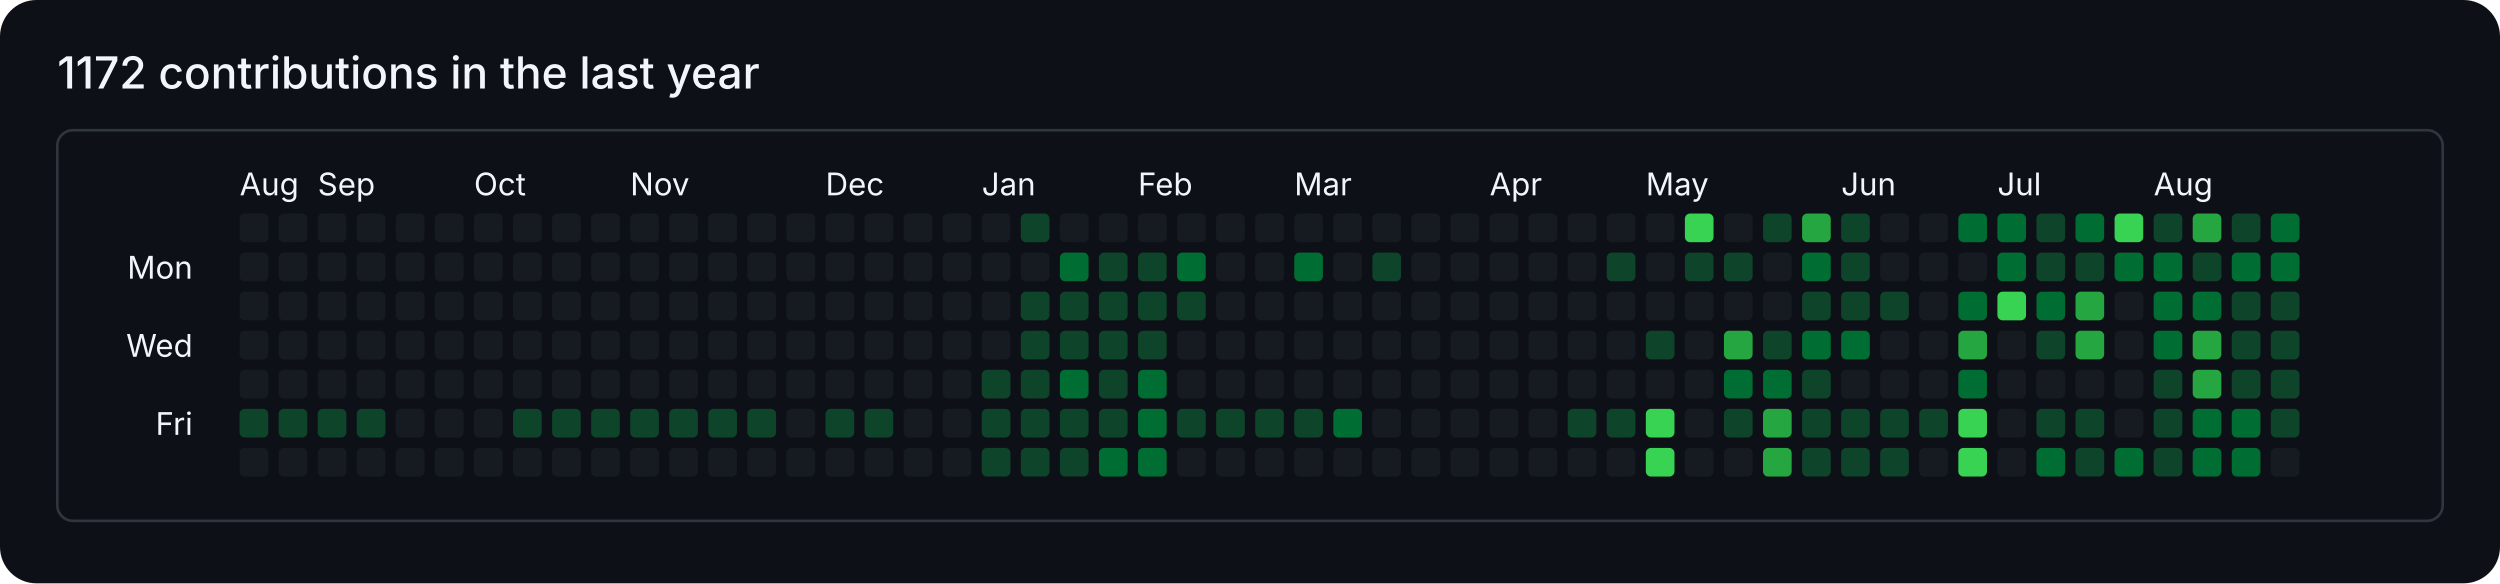
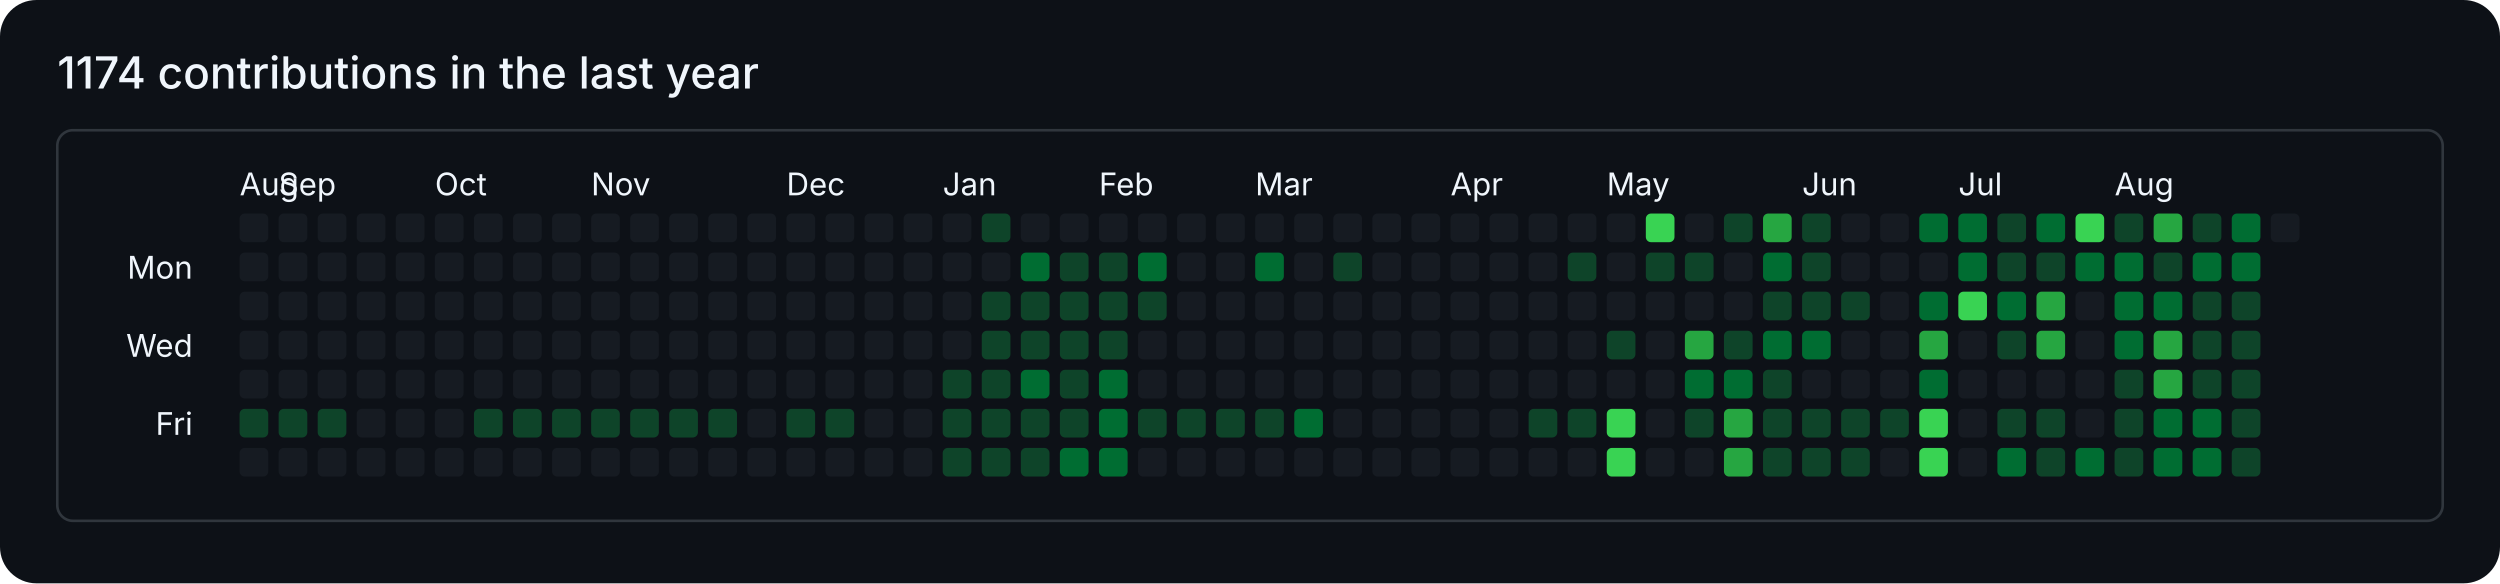
<svg xmlns="http://www.w3.org/2000/svg" width="1200" height="280" viewBox="0 0 960 224" fill="none" role="img" aria-label="AleksZyro GitHub contribution calendar">
  <style>
    .title { font: 500 17px -apple-system, BlinkMacSystemFont, 'Segoe UI', sans-serif; fill: #f0f6fc; }
    .month-label, .weekday-label, .legend, .hint { font: 400 12px -apple-system, BlinkMacSystemFont, 'Segoe UI', sans-serif; fill: #f0f6fc; }
    .hint, .legend-muted { fill: #8b949e; }
    .day-cell { shape-rendering: geometricPrecision; }
  </style>
  <rect width="960" height="224" rx="14" fill="#0d1117" />
-   <text x="22" y="34" class="title">1172 contributions in the last year</text>
+   <text x="22" y="34" class="title">1174 contributions in the last year</text>
  <rect x="22" y="50" width="916" height="150" rx="6" fill="none" stroke="#30363d" />
  <text x="92" y="75" class="month-label">Aug</text>
-   <text x="122" y="75" class="month-label">Sep</text>
-   <text x="182" y="75" class="month-label">Oct</text>
-   <text x="242" y="75" class="month-label">Nov</text>
-   <text x="317" y="75" class="month-label">Dec</text>
-   <text x="377" y="75" class="month-label">Jan</text>
-   <text x="437" y="75" class="month-label">Feb</text>
-   <text x="497" y="75" class="month-label">Mar</text>
-   <text x="572" y="75" class="month-label">Apr</text>
-   <text x="632" y="75" class="month-label">May</text>
-   <text x="707" y="75" class="month-label">Jun</text>
-   <text x="767" y="75" class="month-label">Jul</text>
-   <text x="827" y="75" class="month-label">Aug</text>
+   <text x="107" y="75" class="month-label">Sep</text>
+   <text x="167" y="75" class="month-label">Oct</text>
+   <text x="227" y="75" class="month-label">Nov</text>
+   <text x="302" y="75" class="month-label">Dec</text>
+   <text x="362" y="75" class="month-label">Jan</text>
+   <text x="422" y="75" class="month-label">Feb</text>
+   <text x="482" y="75" class="month-label">Mar</text>
+   <text x="557" y="75" class="month-label">Apr</text>
+   <text x="617" y="75" class="month-label">May</text>
+   <text x="692" y="75" class="month-label">Jun</text>
+   <text x="752" y="75" class="month-label">Jul</text>
+   <text x="812" y="75" class="month-label">Aug</text>
  <text x="74" y="107" class="weekday-label" text-anchor="end">Mon</text>
  <text x="74" y="137" class="weekday-label" text-anchor="end">Wed</text>
  <text x="74" y="167" class="weekday-label" text-anchor="end">Fri</text>
  <rect class="day-cell" x="92" y="82" width="11" height="11" rx="2" fill="#161b22" />
  <rect class="day-cell" x="92" y="97" width="11" height="11" rx="2" fill="#161b22" />
  <rect class="day-cell" x="92" y="112" width="11" height="11" rx="2" fill="#161b22" />
  <rect class="day-cell" x="92" y="127" width="11" height="11" rx="2" fill="#161b22" />
  <rect class="day-cell" x="92" y="142" width="11" height="11" rx="2" fill="#161b22" />
  <rect class="day-cell" x="92" y="157" width="11" height="11" rx="2" fill="#0e4429" />
  <rect class="day-cell" x="92" y="172" width="11" height="11" rx="2" fill="#161b22" />
  <rect class="day-cell" x="107" y="82" width="11" height="11" rx="2" fill="#161b22" />
  <rect class="day-cell" x="107" y="97" width="11" height="11" rx="2" fill="#161b22" />
  <rect class="day-cell" x="107" y="112" width="11" height="11" rx="2" fill="#161b22" />
  <rect class="day-cell" x="107" y="127" width="11" height="11" rx="2" fill="#161b22" />
  <rect class="day-cell" x="107" y="142" width="11" height="11" rx="2" fill="#161b22" />
  <rect class="day-cell" x="107" y="157" width="11" height="11" rx="2" fill="#0e4429" />
  <rect class="day-cell" x="107" y="172" width="11" height="11" rx="2" fill="#161b22" />
  <rect class="day-cell" x="122" y="82" width="11" height="11" rx="2" fill="#161b22" />
  <rect class="day-cell" x="122" y="97" width="11" height="11" rx="2" fill="#161b22" />
  <rect class="day-cell" x="122" y="112" width="11" height="11" rx="2" fill="#161b22" />
  <rect class="day-cell" x="122" y="127" width="11" height="11" rx="2" fill="#161b22" />
  <rect class="day-cell" x="122" y="142" width="11" height="11" rx="2" fill="#161b22" />
  <rect class="day-cell" x="122" y="157" width="11" height="11" rx="2" fill="#0e4429" />
  <rect class="day-cell" x="122" y="172" width="11" height="11" rx="2" fill="#161b22" />
  <rect class="day-cell" x="137" y="82" width="11" height="11" rx="2" fill="#161b22" />
  <rect class="day-cell" x="137" y="97" width="11" height="11" rx="2" fill="#161b22" />
  <rect class="day-cell" x="137" y="112" width="11" height="11" rx="2" fill="#161b22" />
  <rect class="day-cell" x="137" y="127" width="11" height="11" rx="2" fill="#161b22" />
  <rect class="day-cell" x="137" y="142" width="11" height="11" rx="2" fill="#161b22" />
-   <rect class="day-cell" x="137" y="157" width="11" height="11" rx="2" fill="#0e4429" />
+   <rect class="day-cell" x="137" y="157" width="11" height="11" rx="2" fill="#161b22" />
  <rect class="day-cell" x="137" y="172" width="11" height="11" rx="2" fill="#161b22" />
  <rect class="day-cell" x="152" y="82" width="11" height="11" rx="2" fill="#161b22" />
  <rect class="day-cell" x="152" y="97" width="11" height="11" rx="2" fill="#161b22" />
  <rect class="day-cell" x="152" y="112" width="11" height="11" rx="2" fill="#161b22" />
  <rect class="day-cell" x="152" y="127" width="11" height="11" rx="2" fill="#161b22" />
  <rect class="day-cell" x="152" y="142" width="11" height="11" rx="2" fill="#161b22" />
  <rect class="day-cell" x="152" y="157" width="11" height="11" rx="2" fill="#161b22" />
  <rect class="day-cell" x="152" y="172" width="11" height="11" rx="2" fill="#161b22" />
  <rect class="day-cell" x="167" y="82" width="11" height="11" rx="2" fill="#161b22" />
  <rect class="day-cell" x="167" y="97" width="11" height="11" rx="2" fill="#161b22" />
  <rect class="day-cell" x="167" y="112" width="11" height="11" rx="2" fill="#161b22" />
  <rect class="day-cell" x="167" y="127" width="11" height="11" rx="2" fill="#161b22" />
  <rect class="day-cell" x="167" y="142" width="11" height="11" rx="2" fill="#161b22" />
  <rect class="day-cell" x="167" y="157" width="11" height="11" rx="2" fill="#161b22" />
  <rect class="day-cell" x="167" y="172" width="11" height="11" rx="2" fill="#161b22" />
  <rect class="day-cell" x="182" y="82" width="11" height="11" rx="2" fill="#161b22" />
  <rect class="day-cell" x="182" y="97" width="11" height="11" rx="2" fill="#161b22" />
  <rect class="day-cell" x="182" y="112" width="11" height="11" rx="2" fill="#161b22" />
  <rect class="day-cell" x="182" y="127" width="11" height="11" rx="2" fill="#161b22" />
  <rect class="day-cell" x="182" y="142" width="11" height="11" rx="2" fill="#161b22" />
-   <rect class="day-cell" x="182" y="157" width="11" height="11" rx="2" fill="#161b22" />
+   <rect class="day-cell" x="182" y="157" width="11" height="11" rx="2" fill="#0e4429" />
  <rect class="day-cell" x="182" y="172" width="11" height="11" rx="2" fill="#161b22" />
  <rect class="day-cell" x="197" y="82" width="11" height="11" rx="2" fill="#161b22" />
  <rect class="day-cell" x="197" y="97" width="11" height="11" rx="2" fill="#161b22" />
  <rect class="day-cell" x="197" y="112" width="11" height="11" rx="2" fill="#161b22" />
  <rect class="day-cell" x="197" y="127" width="11" height="11" rx="2" fill="#161b22" />
  <rect class="day-cell" x="197" y="142" width="11" height="11" rx="2" fill="#161b22" />
  <rect class="day-cell" x="197" y="157" width="11" height="11" rx="2" fill="#0e4429" />
  <rect class="day-cell" x="197" y="172" width="11" height="11" rx="2" fill="#161b22" />
  <rect class="day-cell" x="212" y="82" width="11" height="11" rx="2" fill="#161b22" />
  <rect class="day-cell" x="212" y="97" width="11" height="11" rx="2" fill="#161b22" />
  <rect class="day-cell" x="212" y="112" width="11" height="11" rx="2" fill="#161b22" />
  <rect class="day-cell" x="212" y="127" width="11" height="11" rx="2" fill="#161b22" />
  <rect class="day-cell" x="212" y="142" width="11" height="11" rx="2" fill="#161b22" />
  <rect class="day-cell" x="212" y="157" width="11" height="11" rx="2" fill="#0e4429" />
  <rect class="day-cell" x="212" y="172" width="11" height="11" rx="2" fill="#161b22" />
  <rect class="day-cell" x="227" y="82" width="11" height="11" rx="2" fill="#161b22" />
  <rect class="day-cell" x="227" y="97" width="11" height="11" rx="2" fill="#161b22" />
  <rect class="day-cell" x="227" y="112" width="11" height="11" rx="2" fill="#161b22" />
  <rect class="day-cell" x="227" y="127" width="11" height="11" rx="2" fill="#161b22" />
  <rect class="day-cell" x="227" y="142" width="11" height="11" rx="2" fill="#161b22" />
  <rect class="day-cell" x="227" y="157" width="11" height="11" rx="2" fill="#0e4429" />
  <rect class="day-cell" x="227" y="172" width="11" height="11" rx="2" fill="#161b22" />
  <rect class="day-cell" x="242" y="82" width="11" height="11" rx="2" fill="#161b22" />
  <rect class="day-cell" x="242" y="97" width="11" height="11" rx="2" fill="#161b22" />
  <rect class="day-cell" x="242" y="112" width="11" height="11" rx="2" fill="#161b22" />
  <rect class="day-cell" x="242" y="127" width="11" height="11" rx="2" fill="#161b22" />
  <rect class="day-cell" x="242" y="142" width="11" height="11" rx="2" fill="#161b22" />
  <rect class="day-cell" x="242" y="157" width="11" height="11" rx="2" fill="#0e4429" />
  <rect class="day-cell" x="242" y="172" width="11" height="11" rx="2" fill="#161b22" />
  <rect class="day-cell" x="257" y="82" width="11" height="11" rx="2" fill="#161b22" />
  <rect class="day-cell" x="257" y="97" width="11" height="11" rx="2" fill="#161b22" />
  <rect class="day-cell" x="257" y="112" width="11" height="11" rx="2" fill="#161b22" />
  <rect class="day-cell" x="257" y="127" width="11" height="11" rx="2" fill="#161b22" />
  <rect class="day-cell" x="257" y="142" width="11" height="11" rx="2" fill="#161b22" />
  <rect class="day-cell" x="257" y="157" width="11" height="11" rx="2" fill="#0e4429" />
  <rect class="day-cell" x="257" y="172" width="11" height="11" rx="2" fill="#161b22" />
  <rect class="day-cell" x="272" y="82" width="11" height="11" rx="2" fill="#161b22" />
  <rect class="day-cell" x="272" y="97" width="11" height="11" rx="2" fill="#161b22" />
  <rect class="day-cell" x="272" y="112" width="11" height="11" rx="2" fill="#161b22" />
  <rect class="day-cell" x="272" y="127" width="11" height="11" rx="2" fill="#161b22" />
  <rect class="day-cell" x="272" y="142" width="11" height="11" rx="2" fill="#161b22" />
  <rect class="day-cell" x="272" y="157" width="11" height="11" rx="2" fill="#0e4429" />
  <rect class="day-cell" x="272" y="172" width="11" height="11" rx="2" fill="#161b22" />
  <rect class="day-cell" x="287" y="82" width="11" height="11" rx="2" fill="#161b22" />
  <rect class="day-cell" x="287" y="97" width="11" height="11" rx="2" fill="#161b22" />
  <rect class="day-cell" x="287" y="112" width="11" height="11" rx="2" fill="#161b22" />
  <rect class="day-cell" x="287" y="127" width="11" height="11" rx="2" fill="#161b22" />
  <rect class="day-cell" x="287" y="142" width="11" height="11" rx="2" fill="#161b22" />
-   <rect class="day-cell" x="287" y="157" width="11" height="11" rx="2" fill="#0e4429" />
+   <rect class="day-cell" x="287" y="157" width="11" height="11" rx="2" fill="#161b22" />
  <rect class="day-cell" x="287" y="172" width="11" height="11" rx="2" fill="#161b22" />
  <rect class="day-cell" x="302" y="82" width="11" height="11" rx="2" fill="#161b22" />
  <rect class="day-cell" x="302" y="97" width="11" height="11" rx="2" fill="#161b22" />
  <rect class="day-cell" x="302" y="112" width="11" height="11" rx="2" fill="#161b22" />
  <rect class="day-cell" x="302" y="127" width="11" height="11" rx="2" fill="#161b22" />
  <rect class="day-cell" x="302" y="142" width="11" height="11" rx="2" fill="#161b22" />
-   <rect class="day-cell" x="302" y="157" width="11" height="11" rx="2" fill="#161b22" />
+   <rect class="day-cell" x="302" y="157" width="11" height="11" rx="2" fill="#0e4429" />
  <rect class="day-cell" x="302" y="172" width="11" height="11" rx="2" fill="#161b22" />
  <rect class="day-cell" x="317" y="82" width="11" height="11" rx="2" fill="#161b22" />
  <rect class="day-cell" x="317" y="97" width="11" height="11" rx="2" fill="#161b22" />
  <rect class="day-cell" x="317" y="112" width="11" height="11" rx="2" fill="#161b22" />
  <rect class="day-cell" x="317" y="127" width="11" height="11" rx="2" fill="#161b22" />
  <rect class="day-cell" x="317" y="142" width="11" height="11" rx="2" fill="#161b22" />
  <rect class="day-cell" x="317" y="157" width="11" height="11" rx="2" fill="#0e4429" />
  <rect class="day-cell" x="317" y="172" width="11" height="11" rx="2" fill="#161b22" />
  <rect class="day-cell" x="332" y="82" width="11" height="11" rx="2" fill="#161b22" />
  <rect class="day-cell" x="332" y="97" width="11" height="11" rx="2" fill="#161b22" />
  <rect class="day-cell" x="332" y="112" width="11" height="11" rx="2" fill="#161b22" />
  <rect class="day-cell" x="332" y="127" width="11" height="11" rx="2" fill="#161b22" />
  <rect class="day-cell" x="332" y="142" width="11" height="11" rx="2" fill="#161b22" />
-   <rect class="day-cell" x="332" y="157" width="11" height="11" rx="2" fill="#0e4429" />
+   <rect class="day-cell" x="332" y="157" width="11" height="11" rx="2" fill="#161b22" />
  <rect class="day-cell" x="332" y="172" width="11" height="11" rx="2" fill="#161b22" />
  <rect class="day-cell" x="347" y="82" width="11" height="11" rx="2" fill="#161b22" />
  <rect class="day-cell" x="347" y="97" width="11" height="11" rx="2" fill="#161b22" />
  <rect class="day-cell" x="347" y="112" width="11" height="11" rx="2" fill="#161b22" />
  <rect class="day-cell" x="347" y="127" width="11" height="11" rx="2" fill="#161b22" />
  <rect class="day-cell" x="347" y="142" width="11" height="11" rx="2" fill="#161b22" />
  <rect class="day-cell" x="347" y="157" width="11" height="11" rx="2" fill="#161b22" />
  <rect class="day-cell" x="347" y="172" width="11" height="11" rx="2" fill="#161b22" />
  <rect class="day-cell" x="362" y="82" width="11" height="11" rx="2" fill="#161b22" />
  <rect class="day-cell" x="362" y="97" width="11" height="11" rx="2" fill="#161b22" />
  <rect class="day-cell" x="362" y="112" width="11" height="11" rx="2" fill="#161b22" />
  <rect class="day-cell" x="362" y="127" width="11" height="11" rx="2" fill="#161b22" />
-   <rect class="day-cell" x="362" y="142" width="11" height="11" rx="2" fill="#161b22" />
-   <rect class="day-cell" x="362" y="157" width="11" height="11" rx="2" fill="#161b22" />
-   <rect class="day-cell" x="362" y="172" width="11" height="11" rx="2" fill="#161b22" />
-   <rect class="day-cell" x="377" y="82" width="11" height="11" rx="2" fill="#161b22" />
+   <rect class="day-cell" x="362" y="142" width="11" height="11" rx="2" fill="#0e4429" />
+   <rect class="day-cell" x="362" y="157" width="11" height="11" rx="2" fill="#0e4429" />
+   <rect class="day-cell" x="362" y="172" width="11" height="11" rx="2" fill="#0e4429" />
+   <rect class="day-cell" x="377" y="82" width="11" height="11" rx="2" fill="#0e4429" />
  <rect class="day-cell" x="377" y="97" width="11" height="11" rx="2" fill="#161b22" />
-   <rect class="day-cell" x="377" y="112" width="11" height="11" rx="2" fill="#161b22" />
-   <rect class="day-cell" x="377" y="127" width="11" height="11" rx="2" fill="#161b22" />
+   <rect class="day-cell" x="377" y="112" width="11" height="11" rx="2" fill="#0e4429" />
+   <rect class="day-cell" x="377" y="127" width="11" height="11" rx="2" fill="#0e4429" />
  <rect class="day-cell" x="377" y="142" width="11" height="11" rx="2" fill="#0e4429" />
  <rect class="day-cell" x="377" y="157" width="11" height="11" rx="2" fill="#0e4429" />
  <rect class="day-cell" x="377" y="172" width="11" height="11" rx="2" fill="#0e4429" />
-   <rect class="day-cell" x="392" y="82" width="11" height="11" rx="2" fill="#0e4429" />
-   <rect class="day-cell" x="392" y="97" width="11" height="11" rx="2" fill="#161b22" />
+   <rect class="day-cell" x="392" y="82" width="11" height="11" rx="2" fill="#161b22" />
+   <rect class="day-cell" x="392" y="97" width="11" height="11" rx="2" fill="#006d32" />
  <rect class="day-cell" x="392" y="112" width="11" height="11" rx="2" fill="#0e4429" />
  <rect class="day-cell" x="392" y="127" width="11" height="11" rx="2" fill="#0e4429" />
-   <rect class="day-cell" x="392" y="142" width="11" height="11" rx="2" fill="#0e4429" />
+   <rect class="day-cell" x="392" y="142" width="11" height="11" rx="2" fill="#006d32" />
  <rect class="day-cell" x="392" y="157" width="11" height="11" rx="2" fill="#0e4429" />
  <rect class="day-cell" x="392" y="172" width="11" height="11" rx="2" fill="#0e4429" />
  <rect class="day-cell" x="407" y="82" width="11" height="11" rx="2" fill="#161b22" />
-   <rect class="day-cell" x="407" y="97" width="11" height="11" rx="2" fill="#006d32" />
+   <rect class="day-cell" x="407" y="97" width="11" height="11" rx="2" fill="#0e4429" />
  <rect class="day-cell" x="407" y="112" width="11" height="11" rx="2" fill="#0e4429" />
  <rect class="day-cell" x="407" y="127" width="11" height="11" rx="2" fill="#0e4429" />
-   <rect class="day-cell" x="407" y="142" width="11" height="11" rx="2" fill="#006d32" />
+   <rect class="day-cell" x="407" y="142" width="11" height="11" rx="2" fill="#0e4429" />
  <rect class="day-cell" x="407" y="157" width="11" height="11" rx="2" fill="#0e4429" />
-   <rect class="day-cell" x="407" y="172" width="11" height="11" rx="2" fill="#0e4429" />
+   <rect class="day-cell" x="407" y="172" width="11" height="11" rx="2" fill="#006d32" />
  <rect class="day-cell" x="422" y="82" width="11" height="11" rx="2" fill="#161b22" />
  <rect class="day-cell" x="422" y="97" width="11" height="11" rx="2" fill="#0e4429" />
  <rect class="day-cell" x="422" y="112" width="11" height="11" rx="2" fill="#0e4429" />
  <rect class="day-cell" x="422" y="127" width="11" height="11" rx="2" fill="#0e4429" />
-   <rect class="day-cell" x="422" y="142" width="11" height="11" rx="2" fill="#0e4429" />
-   <rect class="day-cell" x="422" y="157" width="11" height="11" rx="2" fill="#0e4429" />
+   <rect class="day-cell" x="422" y="142" width="11" height="11" rx="2" fill="#006d32" />
+   <rect class="day-cell" x="422" y="157" width="11" height="11" rx="2" fill="#006d32" />
  <rect class="day-cell" x="422" y="172" width="11" height="11" rx="2" fill="#006d32" />
  <rect class="day-cell" x="437" y="82" width="11" height="11" rx="2" fill="#161b22" />
-   <rect class="day-cell" x="437" y="97" width="11" height="11" rx="2" fill="#0e4429" />
+   <rect class="day-cell" x="437" y="97" width="11" height="11" rx="2" fill="#006d32" />
  <rect class="day-cell" x="437" y="112" width="11" height="11" rx="2" fill="#0e4429" />
-   <rect class="day-cell" x="437" y="127" width="11" height="11" rx="2" fill="#0e4429" />
-   <rect class="day-cell" x="437" y="142" width="11" height="11" rx="2" fill="#006d32" />
-   <rect class="day-cell" x="437" y="157" width="11" height="11" rx="2" fill="#006d32" />
-   <rect class="day-cell" x="437" y="172" width="11" height="11" rx="2" fill="#006d32" />
+   <rect class="day-cell" x="437" y="127" width="11" height="11" rx="2" fill="#161b22" />
+   <rect class="day-cell" x="437" y="142" width="11" height="11" rx="2" fill="#161b22" />
+   <rect class="day-cell" x="437" y="157" width="11" height="11" rx="2" fill="#0e4429" />
+   <rect class="day-cell" x="437" y="172" width="11" height="11" rx="2" fill="#161b22" />
  <rect class="day-cell" x="452" y="82" width="11" height="11" rx="2" fill="#161b22" />
-   <rect class="day-cell" x="452" y="97" width="11" height="11" rx="2" fill="#006d32" />
-   <rect class="day-cell" x="452" y="112" width="11" height="11" rx="2" fill="#0e4429" />
+   <rect class="day-cell" x="452" y="97" width="11" height="11" rx="2" fill="#161b22" />
+   <rect class="day-cell" x="452" y="112" width="11" height="11" rx="2" fill="#161b22" />
  <rect class="day-cell" x="452" y="127" width="11" height="11" rx="2" fill="#161b22" />
  <rect class="day-cell" x="452" y="142" width="11" height="11" rx="2" fill="#161b22" />
  <rect class="day-cell" x="452" y="157" width="11" height="11" rx="2" fill="#0e4429" />
  <rect class="day-cell" x="452" y="172" width="11" height="11" rx="2" fill="#161b22" />
  <rect class="day-cell" x="467" y="82" width="11" height="11" rx="2" fill="#161b22" />
  <rect class="day-cell" x="467" y="97" width="11" height="11" rx="2" fill="#161b22" />
  <rect class="day-cell" x="467" y="112" width="11" height="11" rx="2" fill="#161b22" />
  <rect class="day-cell" x="467" y="127" width="11" height="11" rx="2" fill="#161b22" />
  <rect class="day-cell" x="467" y="142" width="11" height="11" rx="2" fill="#161b22" />
  <rect class="day-cell" x="467" y="157" width="11" height="11" rx="2" fill="#0e4429" />
  <rect class="day-cell" x="467" y="172" width="11" height="11" rx="2" fill="#161b22" />
  <rect class="day-cell" x="482" y="82" width="11" height="11" rx="2" fill="#161b22" />
-   <rect class="day-cell" x="482" y="97" width="11" height="11" rx="2" fill="#161b22" />
+   <rect class="day-cell" x="482" y="97" width="11" height="11" rx="2" fill="#006d32" />
  <rect class="day-cell" x="482" y="112" width="11" height="11" rx="2" fill="#161b22" />
  <rect class="day-cell" x="482" y="127" width="11" height="11" rx="2" fill="#161b22" />
  <rect class="day-cell" x="482" y="142" width="11" height="11" rx="2" fill="#161b22" />
  <rect class="day-cell" x="482" y="157" width="11" height="11" rx="2" fill="#0e4429" />
  <rect class="day-cell" x="482" y="172" width="11" height="11" rx="2" fill="#161b22" />
  <rect class="day-cell" x="497" y="82" width="11" height="11" rx="2" fill="#161b22" />
-   <rect class="day-cell" x="497" y="97" width="11" height="11" rx="2" fill="#006d32" />
+   <rect class="day-cell" x="497" y="97" width="11" height="11" rx="2" fill="#161b22" />
  <rect class="day-cell" x="497" y="112" width="11" height="11" rx="2" fill="#161b22" />
  <rect class="day-cell" x="497" y="127" width="11" height="11" rx="2" fill="#161b22" />
  <rect class="day-cell" x="497" y="142" width="11" height="11" rx="2" fill="#161b22" />
-   <rect class="day-cell" x="497" y="157" width="11" height="11" rx="2" fill="#0e4429" />
+   <rect class="day-cell" x="497" y="157" width="11" height="11" rx="2" fill="#006d32" />
  <rect class="day-cell" x="497" y="172" width="11" height="11" rx="2" fill="#161b22" />
  <rect class="day-cell" x="512" y="82" width="11" height="11" rx="2" fill="#161b22" />
-   <rect class="day-cell" x="512" y="97" width="11" height="11" rx="2" fill="#161b22" />
+   <rect class="day-cell" x="512" y="97" width="11" height="11" rx="2" fill="#0e4429" />
  <rect class="day-cell" x="512" y="112" width="11" height="11" rx="2" fill="#161b22" />
  <rect class="day-cell" x="512" y="127" width="11" height="11" rx="2" fill="#161b22" />
  <rect class="day-cell" x="512" y="142" width="11" height="11" rx="2" fill="#161b22" />
-   <rect class="day-cell" x="512" y="157" width="11" height="11" rx="2" fill="#006d32" />
+   <rect class="day-cell" x="512" y="157" width="11" height="11" rx="2" fill="#161b22" />
  <rect class="day-cell" x="512" y="172" width="11" height="11" rx="2" fill="#161b22" />
  <rect class="day-cell" x="527" y="82" width="11" height="11" rx="2" fill="#161b22" />
-   <rect class="day-cell" x="527" y="97" width="11" height="11" rx="2" fill="#0e4429" />
+   <rect class="day-cell" x="527" y="97" width="11" height="11" rx="2" fill="#161b22" />
  <rect class="day-cell" x="527" y="112" width="11" height="11" rx="2" fill="#161b22" />
  <rect class="day-cell" x="527" y="127" width="11" height="11" rx="2" fill="#161b22" />
  <rect class="day-cell" x="527" y="142" width="11" height="11" rx="2" fill="#161b22" />
  <rect class="day-cell" x="527" y="157" width="11" height="11" rx="2" fill="#161b22" />
  <rect class="day-cell" x="527" y="172" width="11" height="11" rx="2" fill="#161b22" />
  <rect class="day-cell" x="542" y="82" width="11" height="11" rx="2" fill="#161b22" />
  <rect class="day-cell" x="542" y="97" width="11" height="11" rx="2" fill="#161b22" />
  <rect class="day-cell" x="542" y="112" width="11" height="11" rx="2" fill="#161b22" />
  <rect class="day-cell" x="542" y="127" width="11" height="11" rx="2" fill="#161b22" />
  <rect class="day-cell" x="542" y="142" width="11" height="11" rx="2" fill="#161b22" />
  <rect class="day-cell" x="542" y="157" width="11" height="11" rx="2" fill="#161b22" />
  <rect class="day-cell" x="542" y="172" width="11" height="11" rx="2" fill="#161b22" />
  <rect class="day-cell" x="557" y="82" width="11" height="11" rx="2" fill="#161b22" />
  <rect class="day-cell" x="557" y="97" width="11" height="11" rx="2" fill="#161b22" />
  <rect class="day-cell" x="557" y="112" width="11" height="11" rx="2" fill="#161b22" />
  <rect class="day-cell" x="557" y="127" width="11" height="11" rx="2" fill="#161b22" />
  <rect class="day-cell" x="557" y="142" width="11" height="11" rx="2" fill="#161b22" />
  <rect class="day-cell" x="557" y="157" width="11" height="11" rx="2" fill="#161b22" />
  <rect class="day-cell" x="557" y="172" width="11" height="11" rx="2" fill="#161b22" />
  <rect class="day-cell" x="572" y="82" width="11" height="11" rx="2" fill="#161b22" />
  <rect class="day-cell" x="572" y="97" width="11" height="11" rx="2" fill="#161b22" />
  <rect class="day-cell" x="572" y="112" width="11" height="11" rx="2" fill="#161b22" />
  <rect class="day-cell" x="572" y="127" width="11" height="11" rx="2" fill="#161b22" />
  <rect class="day-cell" x="572" y="142" width="11" height="11" rx="2" fill="#161b22" />
  <rect class="day-cell" x="572" y="157" width="11" height="11" rx="2" fill="#161b22" />
  <rect class="day-cell" x="572" y="172" width="11" height="11" rx="2" fill="#161b22" />
  <rect class="day-cell" x="587" y="82" width="11" height="11" rx="2" fill="#161b22" />
  <rect class="day-cell" x="587" y="97" width="11" height="11" rx="2" fill="#161b22" />
  <rect class="day-cell" x="587" y="112" width="11" height="11" rx="2" fill="#161b22" />
  <rect class="day-cell" x="587" y="127" width="11" height="11" rx="2" fill="#161b22" />
  <rect class="day-cell" x="587" y="142" width="11" height="11" rx="2" fill="#161b22" />
-   <rect class="day-cell" x="587" y="157" width="11" height="11" rx="2" fill="#161b22" />
+   <rect class="day-cell" x="587" y="157" width="11" height="11" rx="2" fill="#0e4429" />
  <rect class="day-cell" x="587" y="172" width="11" height="11" rx="2" fill="#161b22" />
  <rect class="day-cell" x="602" y="82" width="11" height="11" rx="2" fill="#161b22" />
-   <rect class="day-cell" x="602" y="97" width="11" height="11" rx="2" fill="#161b22" />
+   <rect class="day-cell" x="602" y="97" width="11" height="11" rx="2" fill="#0e4429" />
  <rect class="day-cell" x="602" y="112" width="11" height="11" rx="2" fill="#161b22" />
  <rect class="day-cell" x="602" y="127" width="11" height="11" rx="2" fill="#161b22" />
  <rect class="day-cell" x="602" y="142" width="11" height="11" rx="2" fill="#161b22" />
  <rect class="day-cell" x="602" y="157" width="11" height="11" rx="2" fill="#0e4429" />
  <rect class="day-cell" x="602" y="172" width="11" height="11" rx="2" fill="#161b22" />
  <rect class="day-cell" x="617" y="82" width="11" height="11" rx="2" fill="#161b22" />
-   <rect class="day-cell" x="617" y="97" width="11" height="11" rx="2" fill="#0e4429" />
+   <rect class="day-cell" x="617" y="97" width="11" height="11" rx="2" fill="#161b22" />
  <rect class="day-cell" x="617" y="112" width="11" height="11" rx="2" fill="#161b22" />
-   <rect class="day-cell" x="617" y="127" width="11" height="11" rx="2" fill="#161b22" />
+   <rect class="day-cell" x="617" y="127" width="11" height="11" rx="2" fill="#0e4429" />
  <rect class="day-cell" x="617" y="142" width="11" height="11" rx="2" fill="#161b22" />
-   <rect class="day-cell" x="617" y="157" width="11" height="11" rx="2" fill="#0e4429" />
-   <rect class="day-cell" x="617" y="172" width="11" height="11" rx="2" fill="#161b22" />
-   <rect class="day-cell" x="632" y="82" width="11" height="11" rx="2" fill="#161b22" />
-   <rect class="day-cell" x="632" y="97" width="11" height="11" rx="2" fill="#161b22" />
+   <rect class="day-cell" x="617" y="157" width="11" height="11" rx="2" fill="#39d353" />
+   <rect class="day-cell" x="617" y="172" width="11" height="11" rx="2" fill="#39d353" />
+   <rect class="day-cell" x="632" y="82" width="11" height="11" rx="2" fill="#39d353" />
+   <rect class="day-cell" x="632" y="97" width="11" height="11" rx="2" fill="#0e4429" />
  <rect class="day-cell" x="632" y="112" width="11" height="11" rx="2" fill="#161b22" />
-   <rect class="day-cell" x="632" y="127" width="11" height="11" rx="2" fill="#0e4429" />
+   <rect class="day-cell" x="632" y="127" width="11" height="11" rx="2" fill="#161b22" />
  <rect class="day-cell" x="632" y="142" width="11" height="11" rx="2" fill="#161b22" />
-   <rect class="day-cell" x="632" y="157" width="11" height="11" rx="2" fill="#39d353" />
-   <rect class="day-cell" x="632" y="172" width="11" height="11" rx="2" fill="#39d353" />
-   <rect class="day-cell" x="647" y="82" width="11" height="11" rx="2" fill="#39d353" />
+   <rect class="day-cell" x="632" y="157" width="11" height="11" rx="2" fill="#161b22" />
+   <rect class="day-cell" x="632" y="172" width="11" height="11" rx="2" fill="#161b22" />
+   <rect class="day-cell" x="647" y="82" width="11" height="11" rx="2" fill="#161b22" />
  <rect class="day-cell" x="647" y="97" width="11" height="11" rx="2" fill="#0e4429" />
  <rect class="day-cell" x="647" y="112" width="11" height="11" rx="2" fill="#161b22" />
-   <rect class="day-cell" x="647" y="127" width="11" height="11" rx="2" fill="#161b22" />
-   <rect class="day-cell" x="647" y="142" width="11" height="11" rx="2" fill="#161b22" />
-   <rect class="day-cell" x="647" y="157" width="11" height="11" rx="2" fill="#161b22" />
+   <rect class="day-cell" x="647" y="127" width="11" height="11" rx="2" fill="#26a641" />
+   <rect class="day-cell" x="647" y="142" width="11" height="11" rx="2" fill="#006d32" />
+   <rect class="day-cell" x="647" y="157" width="11" height="11" rx="2" fill="#0e4429" />
  <rect class="day-cell" x="647" y="172" width="11" height="11" rx="2" fill="#161b22" />
-   <rect class="day-cell" x="662" y="82" width="11" height="11" rx="2" fill="#161b22" />
-   <rect class="day-cell" x="662" y="97" width="11" height="11" rx="2" fill="#0e4429" />
+   <rect class="day-cell" x="662" y="82" width="11" height="11" rx="2" fill="#0e4429" />
+   <rect class="day-cell" x="662" y="97" width="11" height="11" rx="2" fill="#161b22" />
  <rect class="day-cell" x="662" y="112" width="11" height="11" rx="2" fill="#161b22" />
-   <rect class="day-cell" x="662" y="127" width="11" height="11" rx="2" fill="#26a641" />
+   <rect class="day-cell" x="662" y="127" width="11" height="11" rx="2" fill="#0e4429" />
  <rect class="day-cell" x="662" y="142" width="11" height="11" rx="2" fill="#006d32" />
-   <rect class="day-cell" x="662" y="157" width="11" height="11" rx="2" fill="#0e4429" />
-   <rect class="day-cell" x="662" y="172" width="11" height="11" rx="2" fill="#161b22" />
-   <rect class="day-cell" x="677" y="82" width="11" height="11" rx="2" fill="#0e4429" />
-   <rect class="day-cell" x="677" y="97" width="11" height="11" rx="2" fill="#161b22" />
-   <rect class="day-cell" x="677" y="112" width="11" height="11" rx="2" fill="#161b22" />
-   <rect class="day-cell" x="677" y="127" width="11" height="11" rx="2" fill="#0e4429" />
-   <rect class="day-cell" x="677" y="142" width="11" height="11" rx="2" fill="#006d32" />
-   <rect class="day-cell" x="677" y="157" width="11" height="11" rx="2" fill="#26a641" />
-   <rect class="day-cell" x="677" y="172" width="11" height="11" rx="2" fill="#26a641" />
-   <rect class="day-cell" x="692" y="82" width="11" height="11" rx="2" fill="#26a641" />
-   <rect class="day-cell" x="692" y="97" width="11" height="11" rx="2" fill="#006d32" />
+   <rect class="day-cell" x="662" y="157" width="11" height="11" rx="2" fill="#26a641" />
+   <rect class="day-cell" x="662" y="172" width="11" height="11" rx="2" fill="#26a641" />
+   <rect class="day-cell" x="677" y="82" width="11" height="11" rx="2" fill="#26a641" />
+   <rect class="day-cell" x="677" y="97" width="11" height="11" rx="2" fill="#006d32" />
+   <rect class="day-cell" x="677" y="112" width="11" height="11" rx="2" fill="#0e4429" />
+   <rect class="day-cell" x="677" y="127" width="11" height="11" rx="2" fill="#006d32" />
+   <rect class="day-cell" x="677" y="142" width="11" height="11" rx="2" fill="#0e4429" />
+   <rect class="day-cell" x="677" y="157" width="11" height="11" rx="2" fill="#0e4429" />
+   <rect class="day-cell" x="677" y="172" width="11" height="11" rx="2" fill="#0e4429" />
+   <rect class="day-cell" x="692" y="82" width="11" height="11" rx="2" fill="#0e4429" />
+   <rect class="day-cell" x="692" y="97" width="11" height="11" rx="2" fill="#0e4429" />
  <rect class="day-cell" x="692" y="112" width="11" height="11" rx="2" fill="#0e4429" />
  <rect class="day-cell" x="692" y="127" width="11" height="11" rx="2" fill="#006d32" />
-   <rect class="day-cell" x="692" y="142" width="11" height="11" rx="2" fill="#0e4429" />
+   <rect class="day-cell" x="692" y="142" width="11" height="11" rx="2" fill="#161b22" />
  <rect class="day-cell" x="692" y="157" width="11" height="11" rx="2" fill="#0e4429" />
  <rect class="day-cell" x="692" y="172" width="11" height="11" rx="2" fill="#0e4429" />
-   <rect class="day-cell" x="707" y="82" width="11" height="11" rx="2" fill="#0e4429" />
-   <rect class="day-cell" x="707" y="97" width="11" height="11" rx="2" fill="#0e4429" />
+   <rect class="day-cell" x="707" y="82" width="11" height="11" rx="2" fill="#161b22" />
+   <rect class="day-cell" x="707" y="97" width="11" height="11" rx="2" fill="#161b22" />
  <rect class="day-cell" x="707" y="112" width="11" height="11" rx="2" fill="#0e4429" />
-   <rect class="day-cell" x="707" y="127" width="11" height="11" rx="2" fill="#006d32" />
+   <rect class="day-cell" x="707" y="127" width="11" height="11" rx="2" fill="#161b22" />
  <rect class="day-cell" x="707" y="142" width="11" height="11" rx="2" fill="#161b22" />
  <rect class="day-cell" x="707" y="157" width="11" height="11" rx="2" fill="#0e4429" />
  <rect class="day-cell" x="707" y="172" width="11" height="11" rx="2" fill="#0e4429" />
  <rect class="day-cell" x="722" y="82" width="11" height="11" rx="2" fill="#161b22" />
  <rect class="day-cell" x="722" y="97" width="11" height="11" rx="2" fill="#161b22" />
-   <rect class="day-cell" x="722" y="112" width="11" height="11" rx="2" fill="#0e4429" />
+   <rect class="day-cell" x="722" y="112" width="11" height="11" rx="2" fill="#161b22" />
  <rect class="day-cell" x="722" y="127" width="11" height="11" rx="2" fill="#161b22" />
  <rect class="day-cell" x="722" y="142" width="11" height="11" rx="2" fill="#161b22" />
  <rect class="day-cell" x="722" y="157" width="11" height="11" rx="2" fill="#0e4429" />
-   <rect class="day-cell" x="722" y="172" width="11" height="11" rx="2" fill="#0e4429" />
-   <rect class="day-cell" x="737" y="82" width="11" height="11" rx="2" fill="#161b22" />
+   <rect class="day-cell" x="722" y="172" width="11" height="11" rx="2" fill="#161b22" />
+   <rect class="day-cell" x="737" y="82" width="11" height="11" rx="2" fill="#006d32" />
  <rect class="day-cell" x="737" y="97" width="11" height="11" rx="2" fill="#161b22" />
-   <rect class="day-cell" x="737" y="112" width="11" height="11" rx="2" fill="#161b22" />
-   <rect class="day-cell" x="737" y="127" width="11" height="11" rx="2" fill="#161b22" />
-   <rect class="day-cell" x="737" y="142" width="11" height="11" rx="2" fill="#161b22" />
-   <rect class="day-cell" x="737" y="157" width="11" height="11" rx="2" fill="#0e4429" />
-   <rect class="day-cell" x="737" y="172" width="11" height="11" rx="2" fill="#161b22" />
+   <rect class="day-cell" x="737" y="112" width="11" height="11" rx="2" fill="#006d32" />
+   <rect class="day-cell" x="737" y="127" width="11" height="11" rx="2" fill="#26a641" />
+   <rect class="day-cell" x="737" y="142" width="11" height="11" rx="2" fill="#006d32" />
+   <rect class="day-cell" x="737" y="157" width="11" height="11" rx="2" fill="#39d353" />
+   <rect class="day-cell" x="737" y="172" width="11" height="11" rx="2" fill="#39d353" />
  <rect class="day-cell" x="752" y="82" width="11" height="11" rx="2" fill="#006d32" />
-   <rect class="day-cell" x="752" y="97" width="11" height="11" rx="2" fill="#161b22" />
-   <rect class="day-cell" x="752" y="112" width="11" height="11" rx="2" fill="#006d32" />
-   <rect class="day-cell" x="752" y="127" width="11" height="11" rx="2" fill="#26a641" />
-   <rect class="day-cell" x="752" y="142" width="11" height="11" rx="2" fill="#006d32" />
-   <rect class="day-cell" x="752" y="157" width="11" height="11" rx="2" fill="#39d353" />
-   <rect class="day-cell" x="752" y="172" width="11" height="11" rx="2" fill="#39d353" />
-   <rect class="day-cell" x="767" y="82" width="11" height="11" rx="2" fill="#006d32" />
-   <rect class="day-cell" x="767" y="97" width="11" height="11" rx="2" fill="#006d32" />
-   <rect class="day-cell" x="767" y="112" width="11" height="11" rx="2" fill="#39d353" />
-   <rect class="day-cell" x="767" y="127" width="11" height="11" rx="2" fill="#161b22" />
+   <rect class="day-cell" x="752" y="97" width="11" height="11" rx="2" fill="#006d32" />
+   <rect class="day-cell" x="752" y="112" width="11" height="11" rx="2" fill="#39d353" />
+   <rect class="day-cell" x="752" y="127" width="11" height="11" rx="2" fill="#161b22" />
+   <rect class="day-cell" x="752" y="142" width="11" height="11" rx="2" fill="#161b22" />
+   <rect class="day-cell" x="752" y="157" width="11" height="11" rx="2" fill="#161b22" />
+   <rect class="day-cell" x="752" y="172" width="11" height="11" rx="2" fill="#161b22" />
+   <rect class="day-cell" x="767" y="82" width="11" height="11" rx="2" fill="#0e4429" />
+   <rect class="day-cell" x="767" y="97" width="11" height="11" rx="2" fill="#0e4429" />
+   <rect class="day-cell" x="767" y="112" width="11" height="11" rx="2" fill="#006d32" />
+   <rect class="day-cell" x="767" y="127" width="11" height="11" rx="2" fill="#0e4429" />
  <rect class="day-cell" x="767" y="142" width="11" height="11" rx="2" fill="#161b22" />
-   <rect class="day-cell" x="767" y="157" width="11" height="11" rx="2" fill="#161b22" />
-   <rect class="day-cell" x="767" y="172" width="11" height="11" rx="2" fill="#161b22" />
-   <rect class="day-cell" x="782" y="82" width="11" height="11" rx="2" fill="#0e4429" />
+   <rect class="day-cell" x="767" y="157" width="11" height="11" rx="2" fill="#0e4429" />
+   <rect class="day-cell" x="767" y="172" width="11" height="11" rx="2" fill="#006d32" />
+   <rect class="day-cell" x="782" y="82" width="11" height="11" rx="2" fill="#006d32" />
  <rect class="day-cell" x="782" y="97" width="11" height="11" rx="2" fill="#0e4429" />
-   <rect class="day-cell" x="782" y="112" width="11" height="11" rx="2" fill="#006d32" />
-   <rect class="day-cell" x="782" y="127" width="11" height="11" rx="2" fill="#0e4429" />
+   <rect class="day-cell" x="782" y="112" width="11" height="11" rx="2" fill="#26a641" />
+   <rect class="day-cell" x="782" y="127" width="11" height="11" rx="2" fill="#26a641" />
  <rect class="day-cell" x="782" y="142" width="11" height="11" rx="2" fill="#161b22" />
  <rect class="day-cell" x="782" y="157" width="11" height="11" rx="2" fill="#0e4429" />
-   <rect class="day-cell" x="782" y="172" width="11" height="11" rx="2" fill="#006d32" />
-   <rect class="day-cell" x="797" y="82" width="11" height="11" rx="2" fill="#006d32" />
-   <rect class="day-cell" x="797" y="97" width="11" height="11" rx="2" fill="#0e4429" />
-   <rect class="day-cell" x="797" y="112" width="11" height="11" rx="2" fill="#26a641" />
-   <rect class="day-cell" x="797" y="127" width="11" height="11" rx="2" fill="#26a641" />
+   <rect class="day-cell" x="782" y="172" width="11" height="11" rx="2" fill="#0e4429" />
+   <rect class="day-cell" x="797" y="82" width="11" height="11" rx="2" fill="#39d353" />
+   <rect class="day-cell" x="797" y="97" width="11" height="11" rx="2" fill="#006d32" />
+   <rect class="day-cell" x="797" y="112" width="11" height="11" rx="2" fill="#161b22" />
+   <rect class="day-cell" x="797" y="127" width="11" height="11" rx="2" fill="#161b22" />
  <rect class="day-cell" x="797" y="142" width="11" height="11" rx="2" fill="#161b22" />
-   <rect class="day-cell" x="797" y="157" width="11" height="11" rx="2" fill="#0e4429" />
-   <rect class="day-cell" x="797" y="172" width="11" height="11" rx="2" fill="#0e4429" />
-   <rect class="day-cell" x="812" y="82" width="11" height="11" rx="2" fill="#39d353" />
+   <rect class="day-cell" x="797" y="157" width="11" height="11" rx="2" fill="#161b22" />
+   <rect class="day-cell" x="797" y="172" width="11" height="11" rx="2" fill="#006d32" />
+   <rect class="day-cell" x="812" y="82" width="11" height="11" rx="2" fill="#0e4429" />
  <rect class="day-cell" x="812" y="97" width="11" height="11" rx="2" fill="#006d32" />
-   <rect class="day-cell" x="812" y="112" width="11" height="11" rx="2" fill="#161b22" />
-   <rect class="day-cell" x="812" y="127" width="11" height="11" rx="2" fill="#161b22" />
-   <rect class="day-cell" x="812" y="142" width="11" height="11" rx="2" fill="#161b22" />
-   <rect class="day-cell" x="812" y="157" width="11" height="11" rx="2" fill="#161b22" />
-   <rect class="day-cell" x="812" y="172" width="11" height="11" rx="2" fill="#006d32" />
-   <rect class="day-cell" x="827" y="82" width="11" height="11" rx="2" fill="#0e4429" />
-   <rect class="day-cell" x="827" y="97" width="11" height="11" rx="2" fill="#006d32" />
+   <rect class="day-cell" x="812" y="112" width="11" height="11" rx="2" fill="#006d32" />
+   <rect class="day-cell" x="812" y="127" width="11" height="11" rx="2" fill="#006d32" />
+   <rect class="day-cell" x="812" y="142" width="11" height="11" rx="2" fill="#0e4429" />
+   <rect class="day-cell" x="812" y="157" width="11" height="11" rx="2" fill="#0e4429" />
+   <rect class="day-cell" x="812" y="172" width="11" height="11" rx="2" fill="#0e4429" />
+   <rect class="day-cell" x="827" y="82" width="11" height="11" rx="2" fill="#26a641" />
+   <rect class="day-cell" x="827" y="97" width="11" height="11" rx="2" fill="#0e4429" />
  <rect class="day-cell" x="827" y="112" width="11" height="11" rx="2" fill="#006d32" />
-   <rect class="day-cell" x="827" y="127" width="11" height="11" rx="2" fill="#006d32" />
-   <rect class="day-cell" x="827" y="142" width="11" height="11" rx="2" fill="#0e4429" />
-   <rect class="day-cell" x="827" y="157" width="11" height="11" rx="2" fill="#0e4429" />
-   <rect class="day-cell" x="827" y="172" width="11" height="11" rx="2" fill="#0e4429" />
-   <rect class="day-cell" x="842" y="82" width="11" height="11" rx="2" fill="#26a641" />
-   <rect class="day-cell" x="842" y="97" width="11" height="11" rx="2" fill="#0e4429" />
-   <rect class="day-cell" x="842" y="112" width="11" height="11" rx="2" fill="#006d32" />
-   <rect class="day-cell" x="842" y="127" width="11" height="11" rx="2" fill="#26a641" />
-   <rect class="day-cell" x="842" y="142" width="11" height="11" rx="2" fill="#26a641" />
+   <rect class="day-cell" x="827" y="127" width="11" height="11" rx="2" fill="#26a641" />
+   <rect class="day-cell" x="827" y="142" width="11" height="11" rx="2" fill="#26a641" />
+   <rect class="day-cell" x="827" y="157" width="11" height="11" rx="2" fill="#006d32" />
+   <rect class="day-cell" x="827" y="172" width="11" height="11" rx="2" fill="#006d32" />
+   <rect class="day-cell" x="842" y="82" width="11" height="11" rx="2" fill="#0e4429" />
+   <rect class="day-cell" x="842" y="97" width="11" height="11" rx="2" fill="#006d32" />
+   <rect class="day-cell" x="842" y="112" width="11" height="11" rx="2" fill="#0e4429" />
+   <rect class="day-cell" x="842" y="127" width="11" height="11" rx="2" fill="#0e4429" />
+   <rect class="day-cell" x="842" y="142" width="11" height="11" rx="2" fill="#0e4429" />
  <rect class="day-cell" x="842" y="157" width="11" height="11" rx="2" fill="#006d32" />
  <rect class="day-cell" x="842" y="172" width="11" height="11" rx="2" fill="#006d32" />
-   <rect class="day-cell" x="857" y="82" width="11" height="11" rx="2" fill="#0e4429" />
+   <rect class="day-cell" x="857" y="82" width="11" height="11" rx="2" fill="#006d32" />
  <rect class="day-cell" x="857" y="97" width="11" height="11" rx="2" fill="#006d32" />
  <rect class="day-cell" x="857" y="112" width="11" height="11" rx="2" fill="#0e4429" />
  <rect class="day-cell" x="857" y="127" width="11" height="11" rx="2" fill="#0e4429" />
  <rect class="day-cell" x="857" y="142" width="11" height="11" rx="2" fill="#0e4429" />
-   <rect class="day-cell" x="857" y="157" width="11" height="11" rx="2" fill="#006d32" />
-   <rect class="day-cell" x="857" y="172" width="11" height="11" rx="2" fill="#006d32" />
-   <rect class="day-cell" x="872" y="82" width="11" height="11" rx="2" fill="#006d32" />
-   <rect class="day-cell" x="872" y="97" width="11" height="11" rx="2" fill="#006d32" />
-   <rect class="day-cell" x="872" y="112" width="11" height="11" rx="2" fill="#0e4429" />
-   <rect class="day-cell" x="872" y="127" width="11" height="11" rx="2" fill="#0e4429" />
-   <rect class="day-cell" x="872" y="142" width="11" height="11" rx="2" fill="#0e4429" />
-   <rect class="day-cell" x="872" y="157" width="11" height="11" rx="2" fill="#0e4429" />
-   <rect class="day-cell" x="872" y="172" width="11" height="11" rx="2" fill="#161b22" />
+   <rect class="day-cell" x="857" y="157" width="11" height="11" rx="2" fill="#0e4429" />
+   <rect class="day-cell" x="857" y="172" width="11" height="11" rx="2" fill="#0e4429" />
+   <rect class="day-cell" x="872" y="82" width="11" height="11" rx="2" fill="#161b22" />
</svg>
